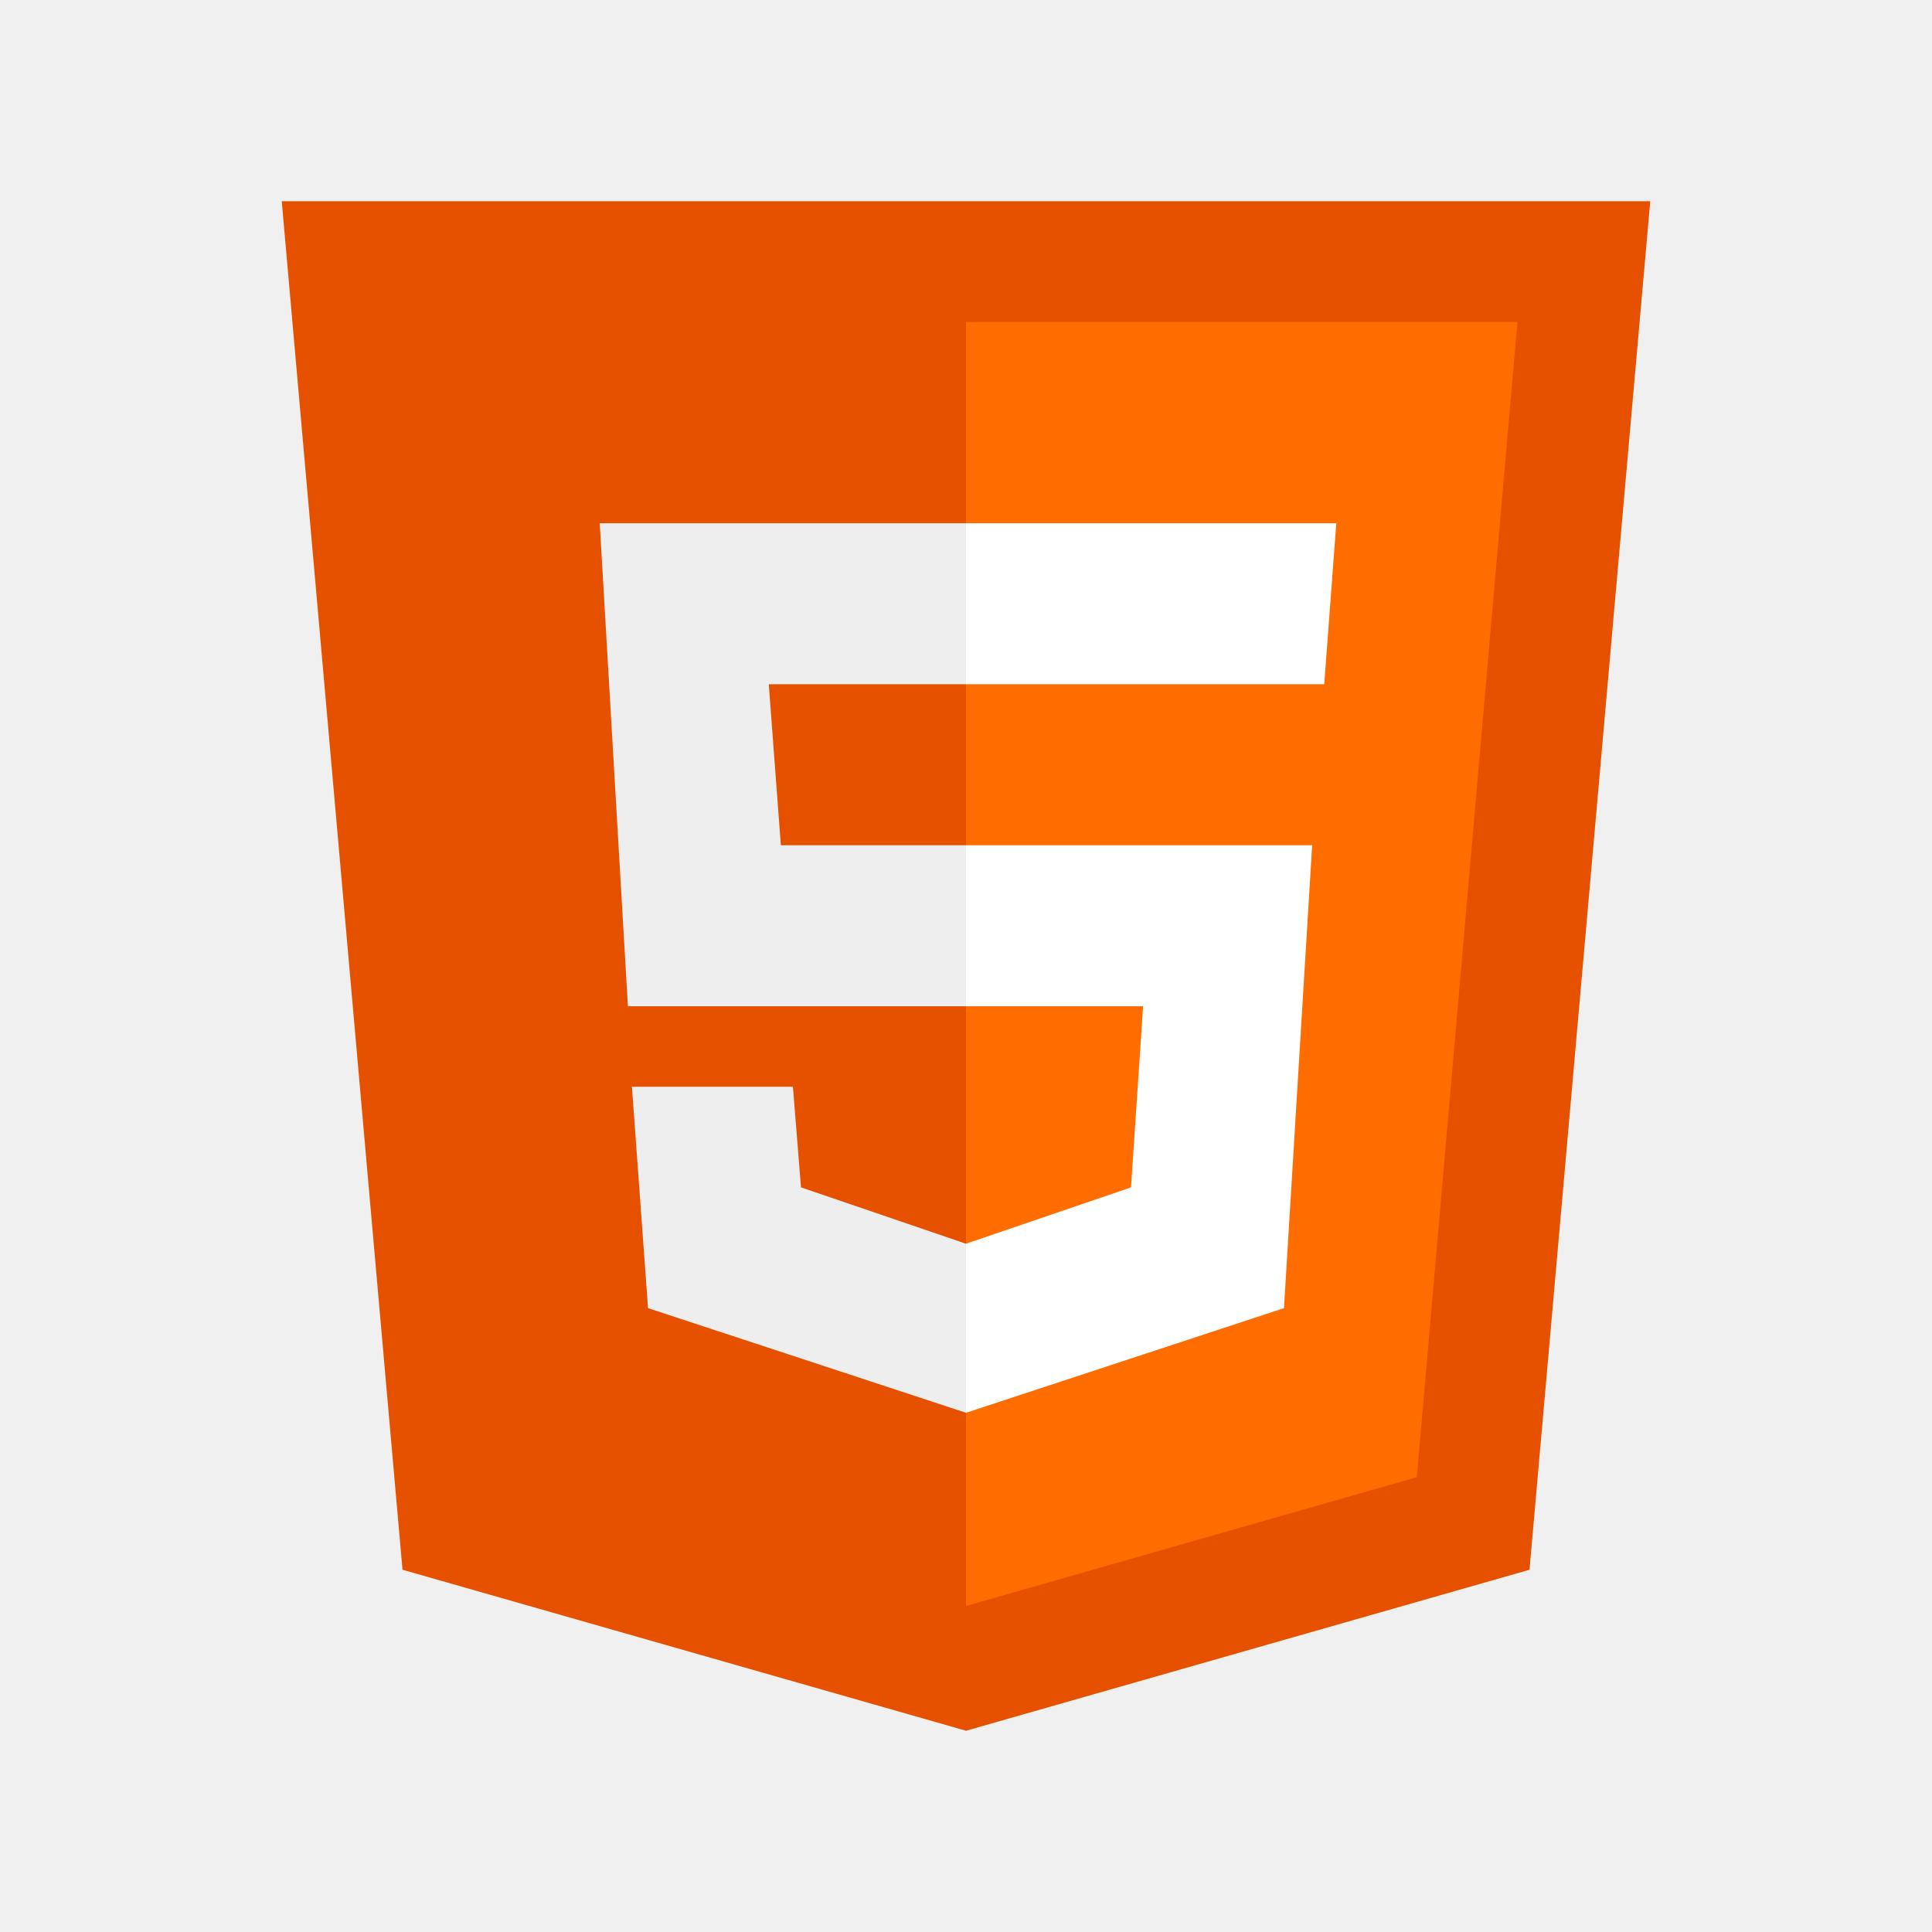
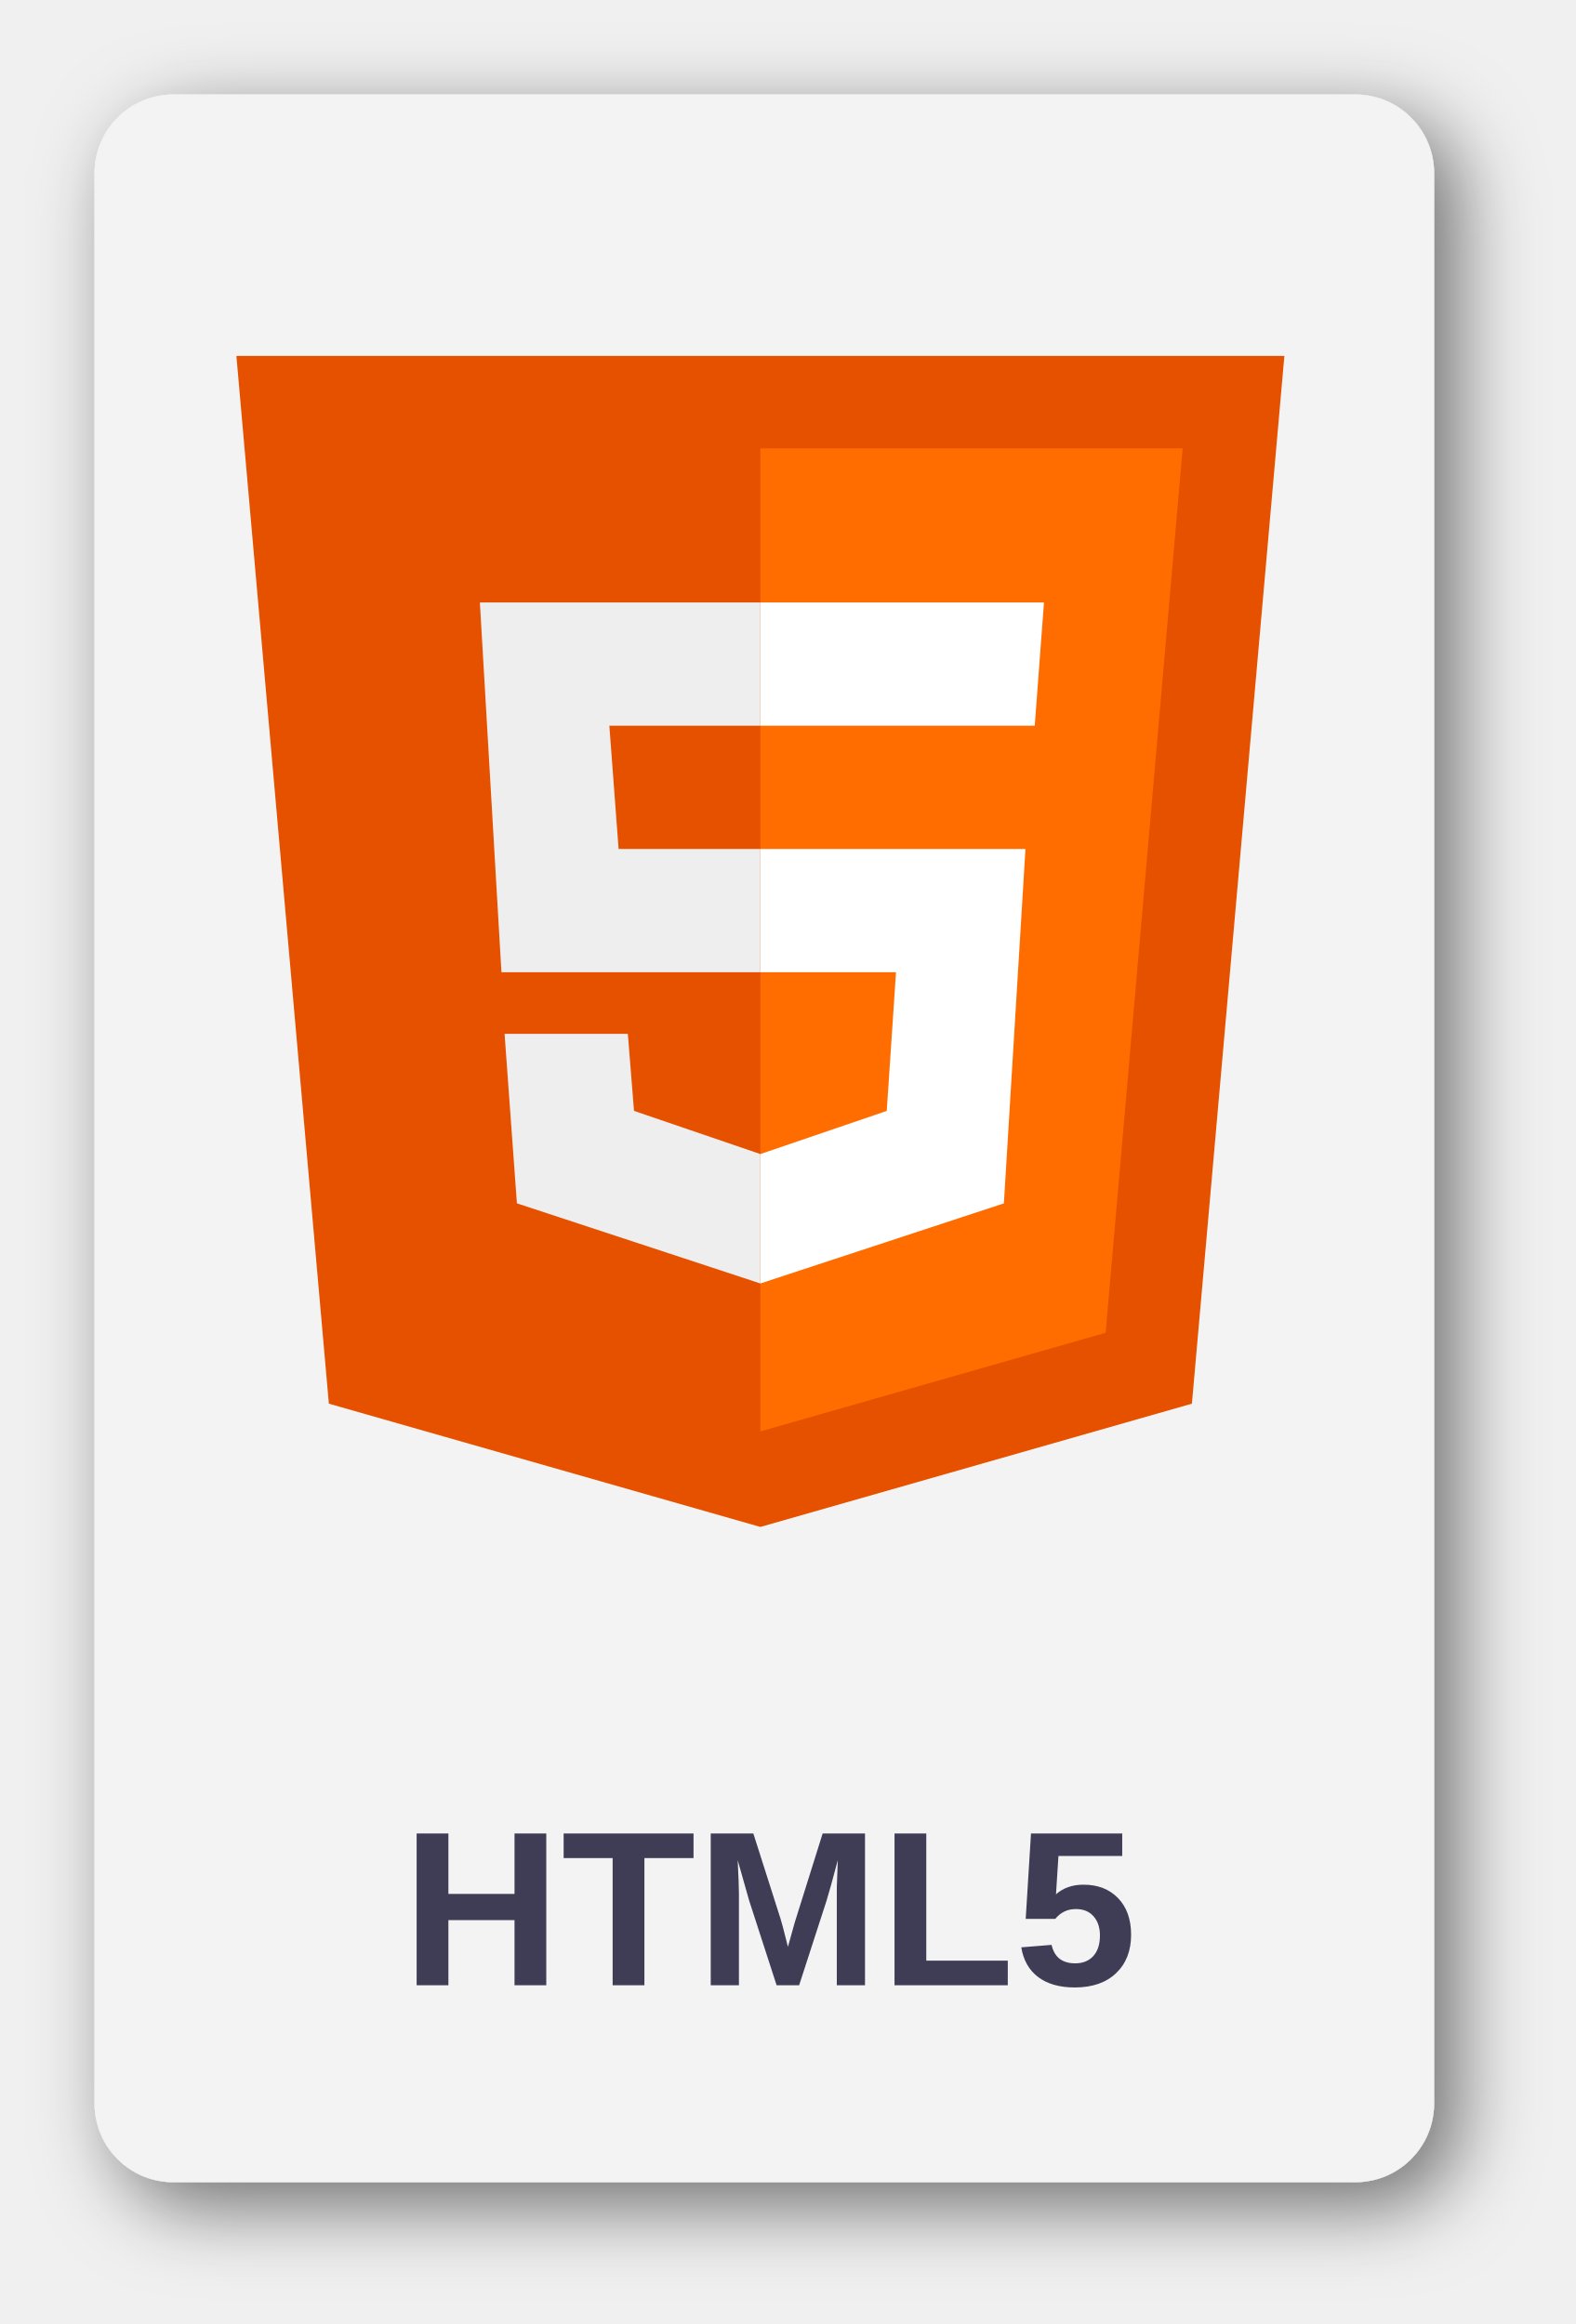
- <svg xmlns="http://www.w3.org/2000/svg" viewBox="0 0 48 48" width="48px" height="48px">
-   <path fill="#E65100" d="M41,5H7l3,34l14,4l14-4L41,5L41,5z" />
-   <path fill="#FF6D00" d="M24 8L24 39.9 35.2 36.7 37.7 8z" />
-   <path fill="#FFF" d="M24,25v-4h8.6l-0.7,11.5L24,35.1v-4.2l4.1-1.4l0.3-4.5H24z M32.9,17l0.3-4H24v4H32.9z" />
-   <path fill="#EEE" d="M24,30.9v4.2l-7.9-2.6L15.7,27h4l0.2,2.5L24,30.9z M19.1,17H24v-4h-9.1l0.7,12H24v-4h-4.6L19.1,17z" />
+ <svg xmlns="http://www.w3.org/2000/svg" width="200" height="295" viewBox="0 0 200 295">
+   <defs>
+     <filter id="Rectangle_201" x="0" y="0" width="200" height="295" filterUnits="userSpaceOnUse">
+       <feOffset dx="3" dy="3" input="SourceAlpha" />
+       <feGaussianBlur stdDeviation="5" result="blur" />
+       <feFlood flood-opacity="0.541" />
+       <feComposite operator="in" in2="blur" />
+       <feComposite in="SourceGraphic" />
+     </filter>
+     <clipPath id="clip-path">
+       <rect id="Rectangle_202" data-name="Rectangle 202" width="133" height="175" transform="translate(133 1212)" fill="#fff" stroke="#707070" stroke-width="1" />
+     </clipPath>
+   </defs>
+   <g id="html-icon" transform="translate(-103 -1180)">
+     <g transform="matrix(1, 0, 0, 1, 103, 1180)" filter="url(#Rectangle_201)">
+       <rect id="Rectangle_201-2" data-name="Rectangle 201" width="170" height="265" rx="10" transform="translate(12 12)" fill="#f3f3f3" />
+     </g>
+     <g id="Mask_Group_3" data-name="Mask Group 3" clip-path="url(#clip-path)">
+       <g id="html-icon-2" data-name="html-icon" transform="translate(105.618 1205.618)">
+         <path id="Path_97" data-name="Path 97" d="M160.382,19.559h-133l11.735,133,54.765,15.647,54.765-15.647,11.735-133Z" fill="#e65100" />
+         <path id="Path_98" data-name="Path 98" d="M93.882,31.294V156.079l43.812-12.518,9.779-112.268Z" fill="#ff6d00" />
+         <path id="Path_99" data-name="Path 99" d="M93.882,97.794V82.147h33.641l-2.738,44.985L93.882,137.3V120.874l16.038-5.476,1.174-17.6H93.882ZM128.7,66.5l1.174-15.647H93.882V66.5Z" fill="#fff" />
+         <path id="Path_100" data-name="Path 100" d="M93.882,120.874V137.3l-30.9-10.171-1.565-21.515H77.062l.782,9.779ZM74.715,66.5H93.882V50.853h-35.6l2.738,46.941H93.882V82.147H75.888Z" fill="#eee" />
+       </g>
+     </g>
+     <text id="HTML5" transform="translate(154 1432)" fill="#3f3d56" font-size="28" font-family="Arial-BoldMT, Arial" font-weight="700">
+       <tspan x="0" y="0">HTML5</tspan>
+     </text>
+   </g>
</svg>
